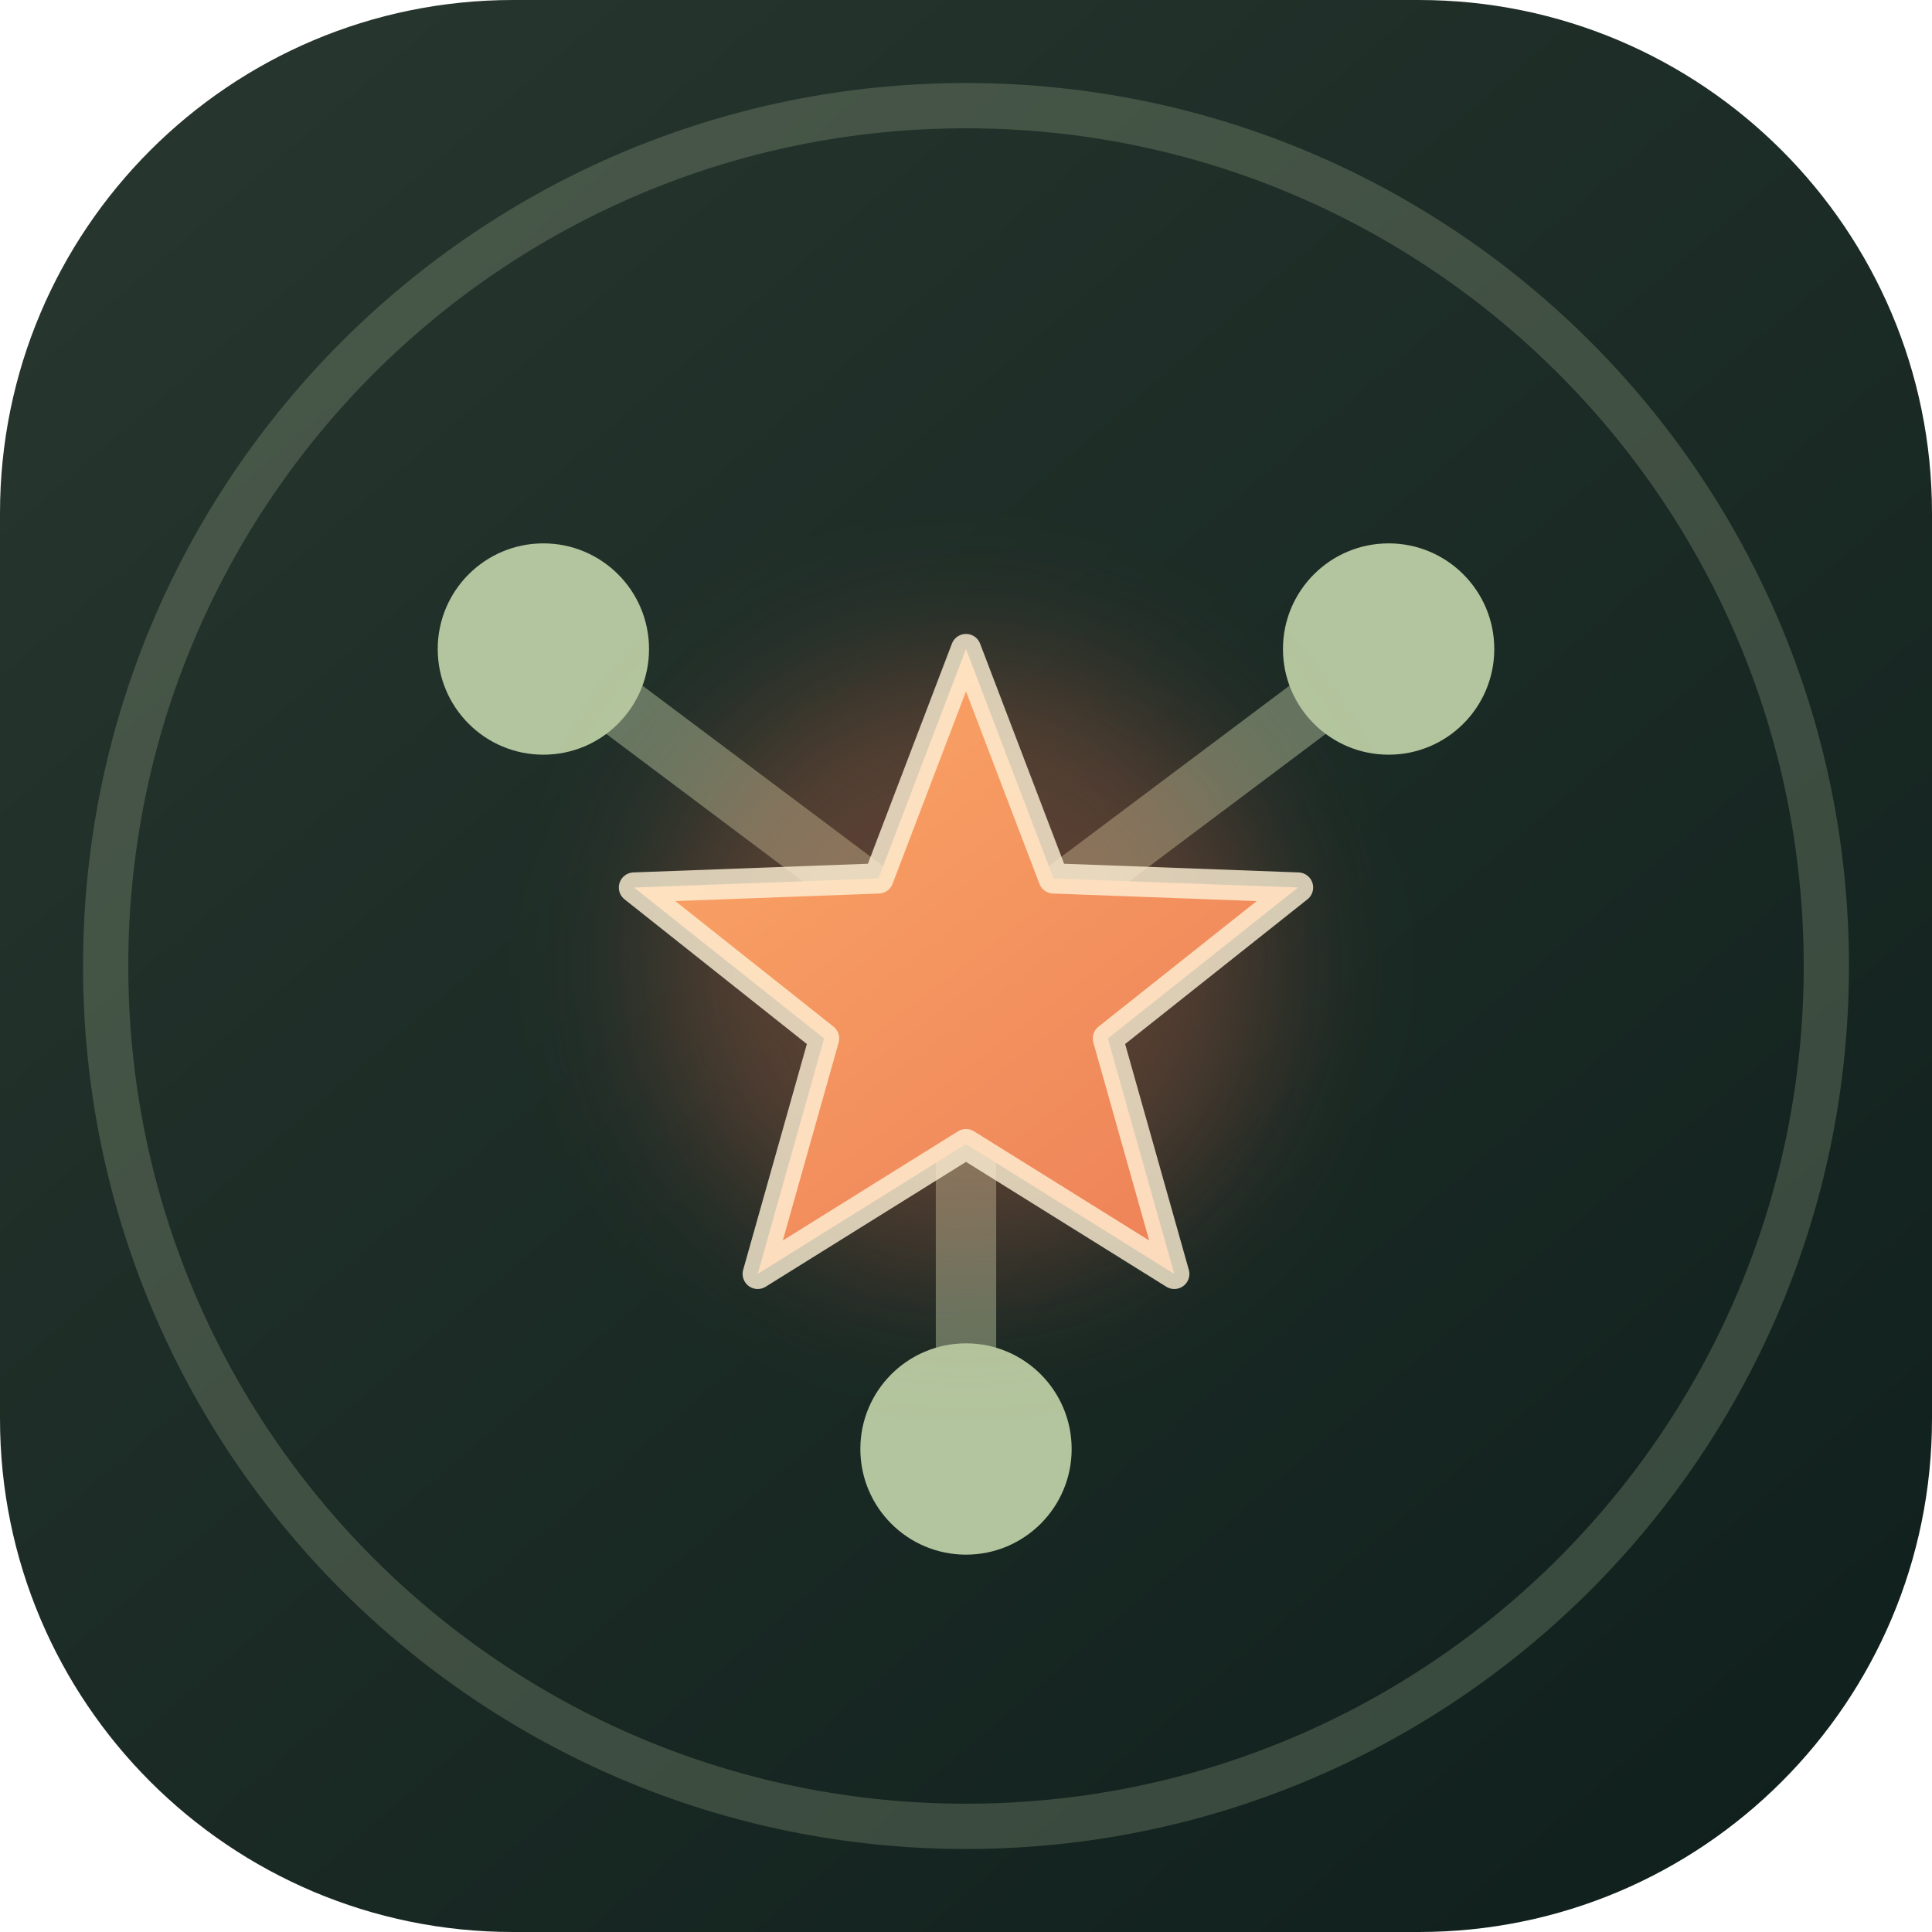
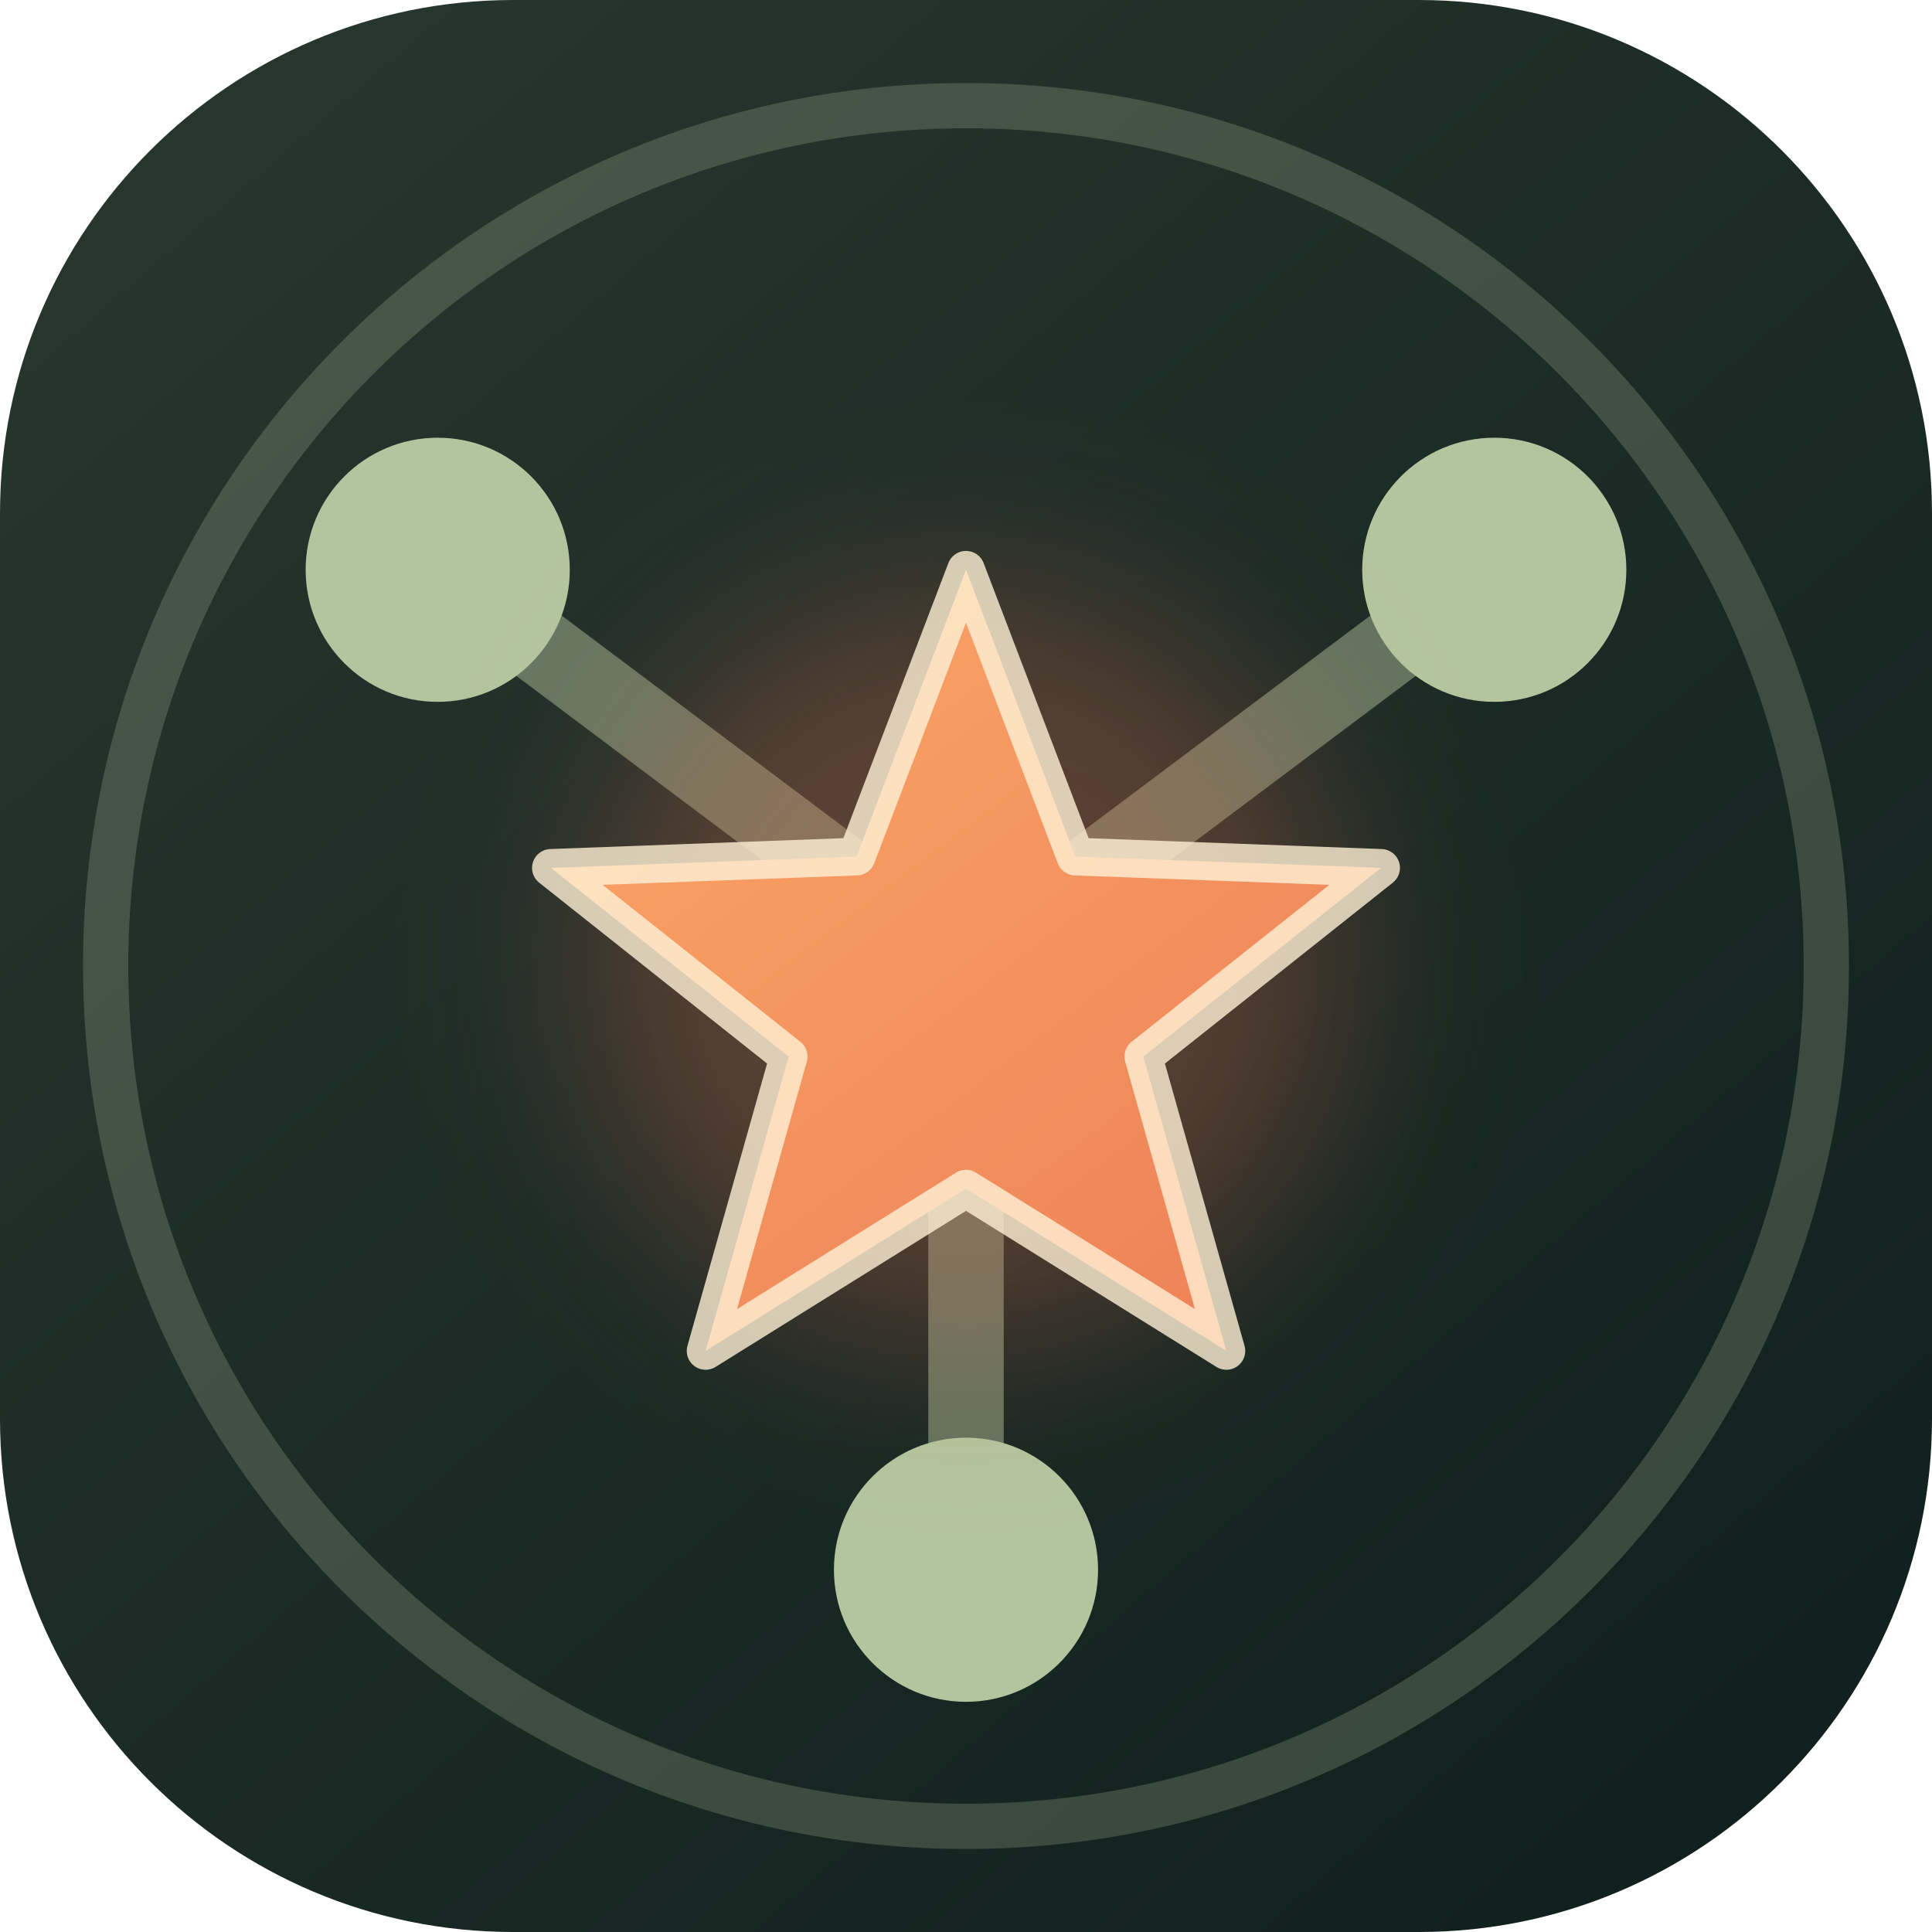
<svg xmlns="http://www.w3.org/2000/svg" viewBox="0 0 64 64" role="img" aria-labelledby="title desc">
  <defs>
    <linearGradient id="bg" x1="8" y1="4" x2="58" y2="62" gradientUnits="userSpaceOnUse">
      <stop stop-color="#26352d" />
      <stop offset="1" stop-color="#10201d" />
    </linearGradient>
    <linearGradient id="glow" x1="19" y1="14" x2="48" y2="52" gradientUnits="userSpaceOnUse">
      <stop stop-color="#ffb36b" />
      <stop offset="1" stop-color="#e76f51" />
    </linearGradient>
    <filter id="soft" x="-50%" y="-50%" width="200%" height="200%">
      <feGaussianBlur stdDeviation="2.4" />
    </filter>
  </defs>
  <rect width="64" height="64" rx="17" fill="url(#bg)" />
  <circle cx="32" cy="32" r="28.5" fill="none" stroke="#b3c59e" stroke-opacity=".24" stroke-width="1.5" />
-   <path d="M18 21.5 32 32 46 21.5M32 32v16" fill="none" stroke="#b3c59e" stroke-opacity=".48" stroke-width="2" stroke-linecap="round" stroke-linejoin="round" />
-   <circle cx="18" cy="21.5" r="3.5" fill="#b3c59e" />
-   <circle cx="46" cy="21.5" r="3.5" fill="#b3c59e" />
-   <circle cx="32" cy="48" r="3.5" fill="#b3c59e" />
-   <circle cx="32" cy="32" r="10" fill="#e76f51" opacity=".3" filter="url(#soft)" />
-   <path d="m32 21.5 2.9 7.6 8.1.3-6.3 5 2.2 7.8-6.9-4.3-6.9 4.3 2.2-7.8-6.3-5 8.1-.3z" fill="url(#glow)" stroke="#fff1d6" stroke-opacity=".8" stroke-width="1" stroke-linejoin="round" />
+   <g transform="translate(32 32) scale(1.25) translate(-32 -32)">
+     <path d="M18 21.5 32 32 46 21.5M32 32v16" fill="none" stroke="#b3c59e" stroke-opacity=".48" stroke-width="2" stroke-linecap="round" stroke-linejoin="round" />
+     <circle cx="18" cy="21.5" r="3.5" fill="#b3c59e" />
+     <circle cx="46" cy="21.5" r="3.5" fill="#b3c59e" />
+     <circle cx="32" cy="48" r="3.5" fill="#b3c59e" />
+     <circle cx="32" cy="32" r="10" fill="#e76f51" opacity=".3" filter="url(#soft)" />
+     <path d="m32 21.5 2.9 7.6 8.1.3-6.3 5 2.2 7.8-6.9-4.3-6.9 4.3 2.2-7.8-6.3-5 8.1-.3z" fill="url(#glow)" stroke="#fff1d6" stroke-opacity=".8" stroke-width="1" stroke-linejoin="round" />
+   </g>
</svg>
